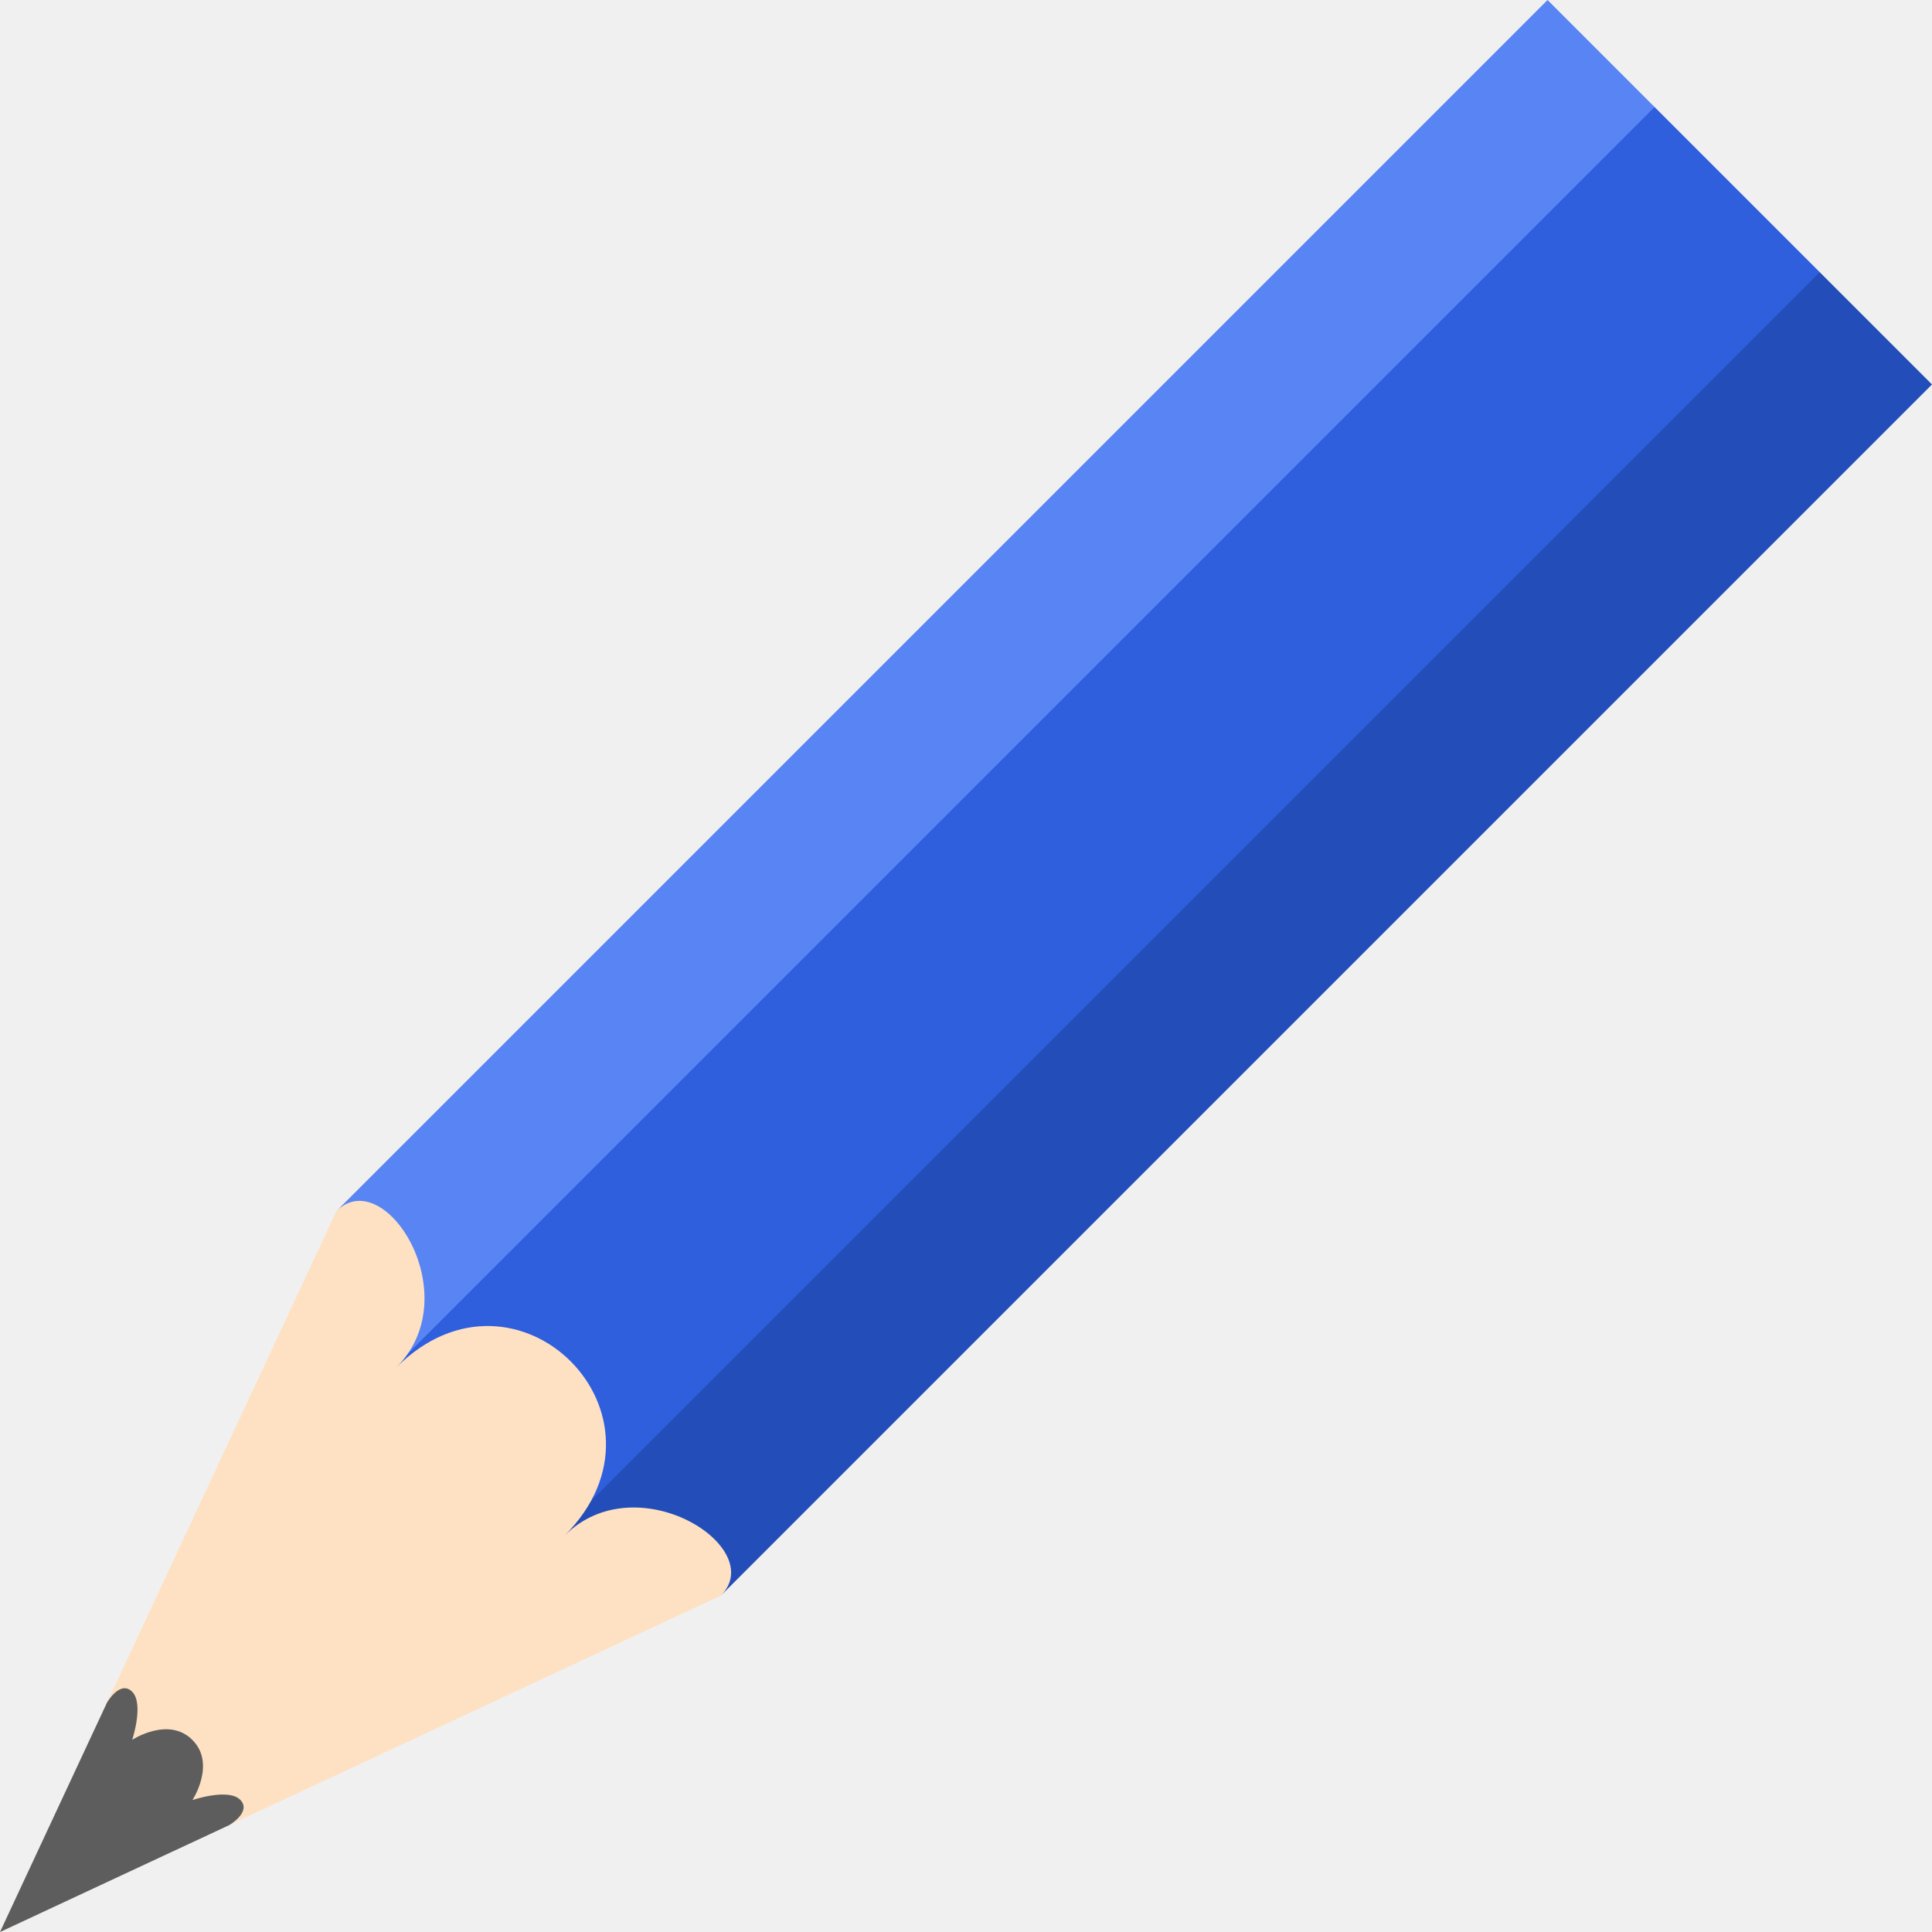
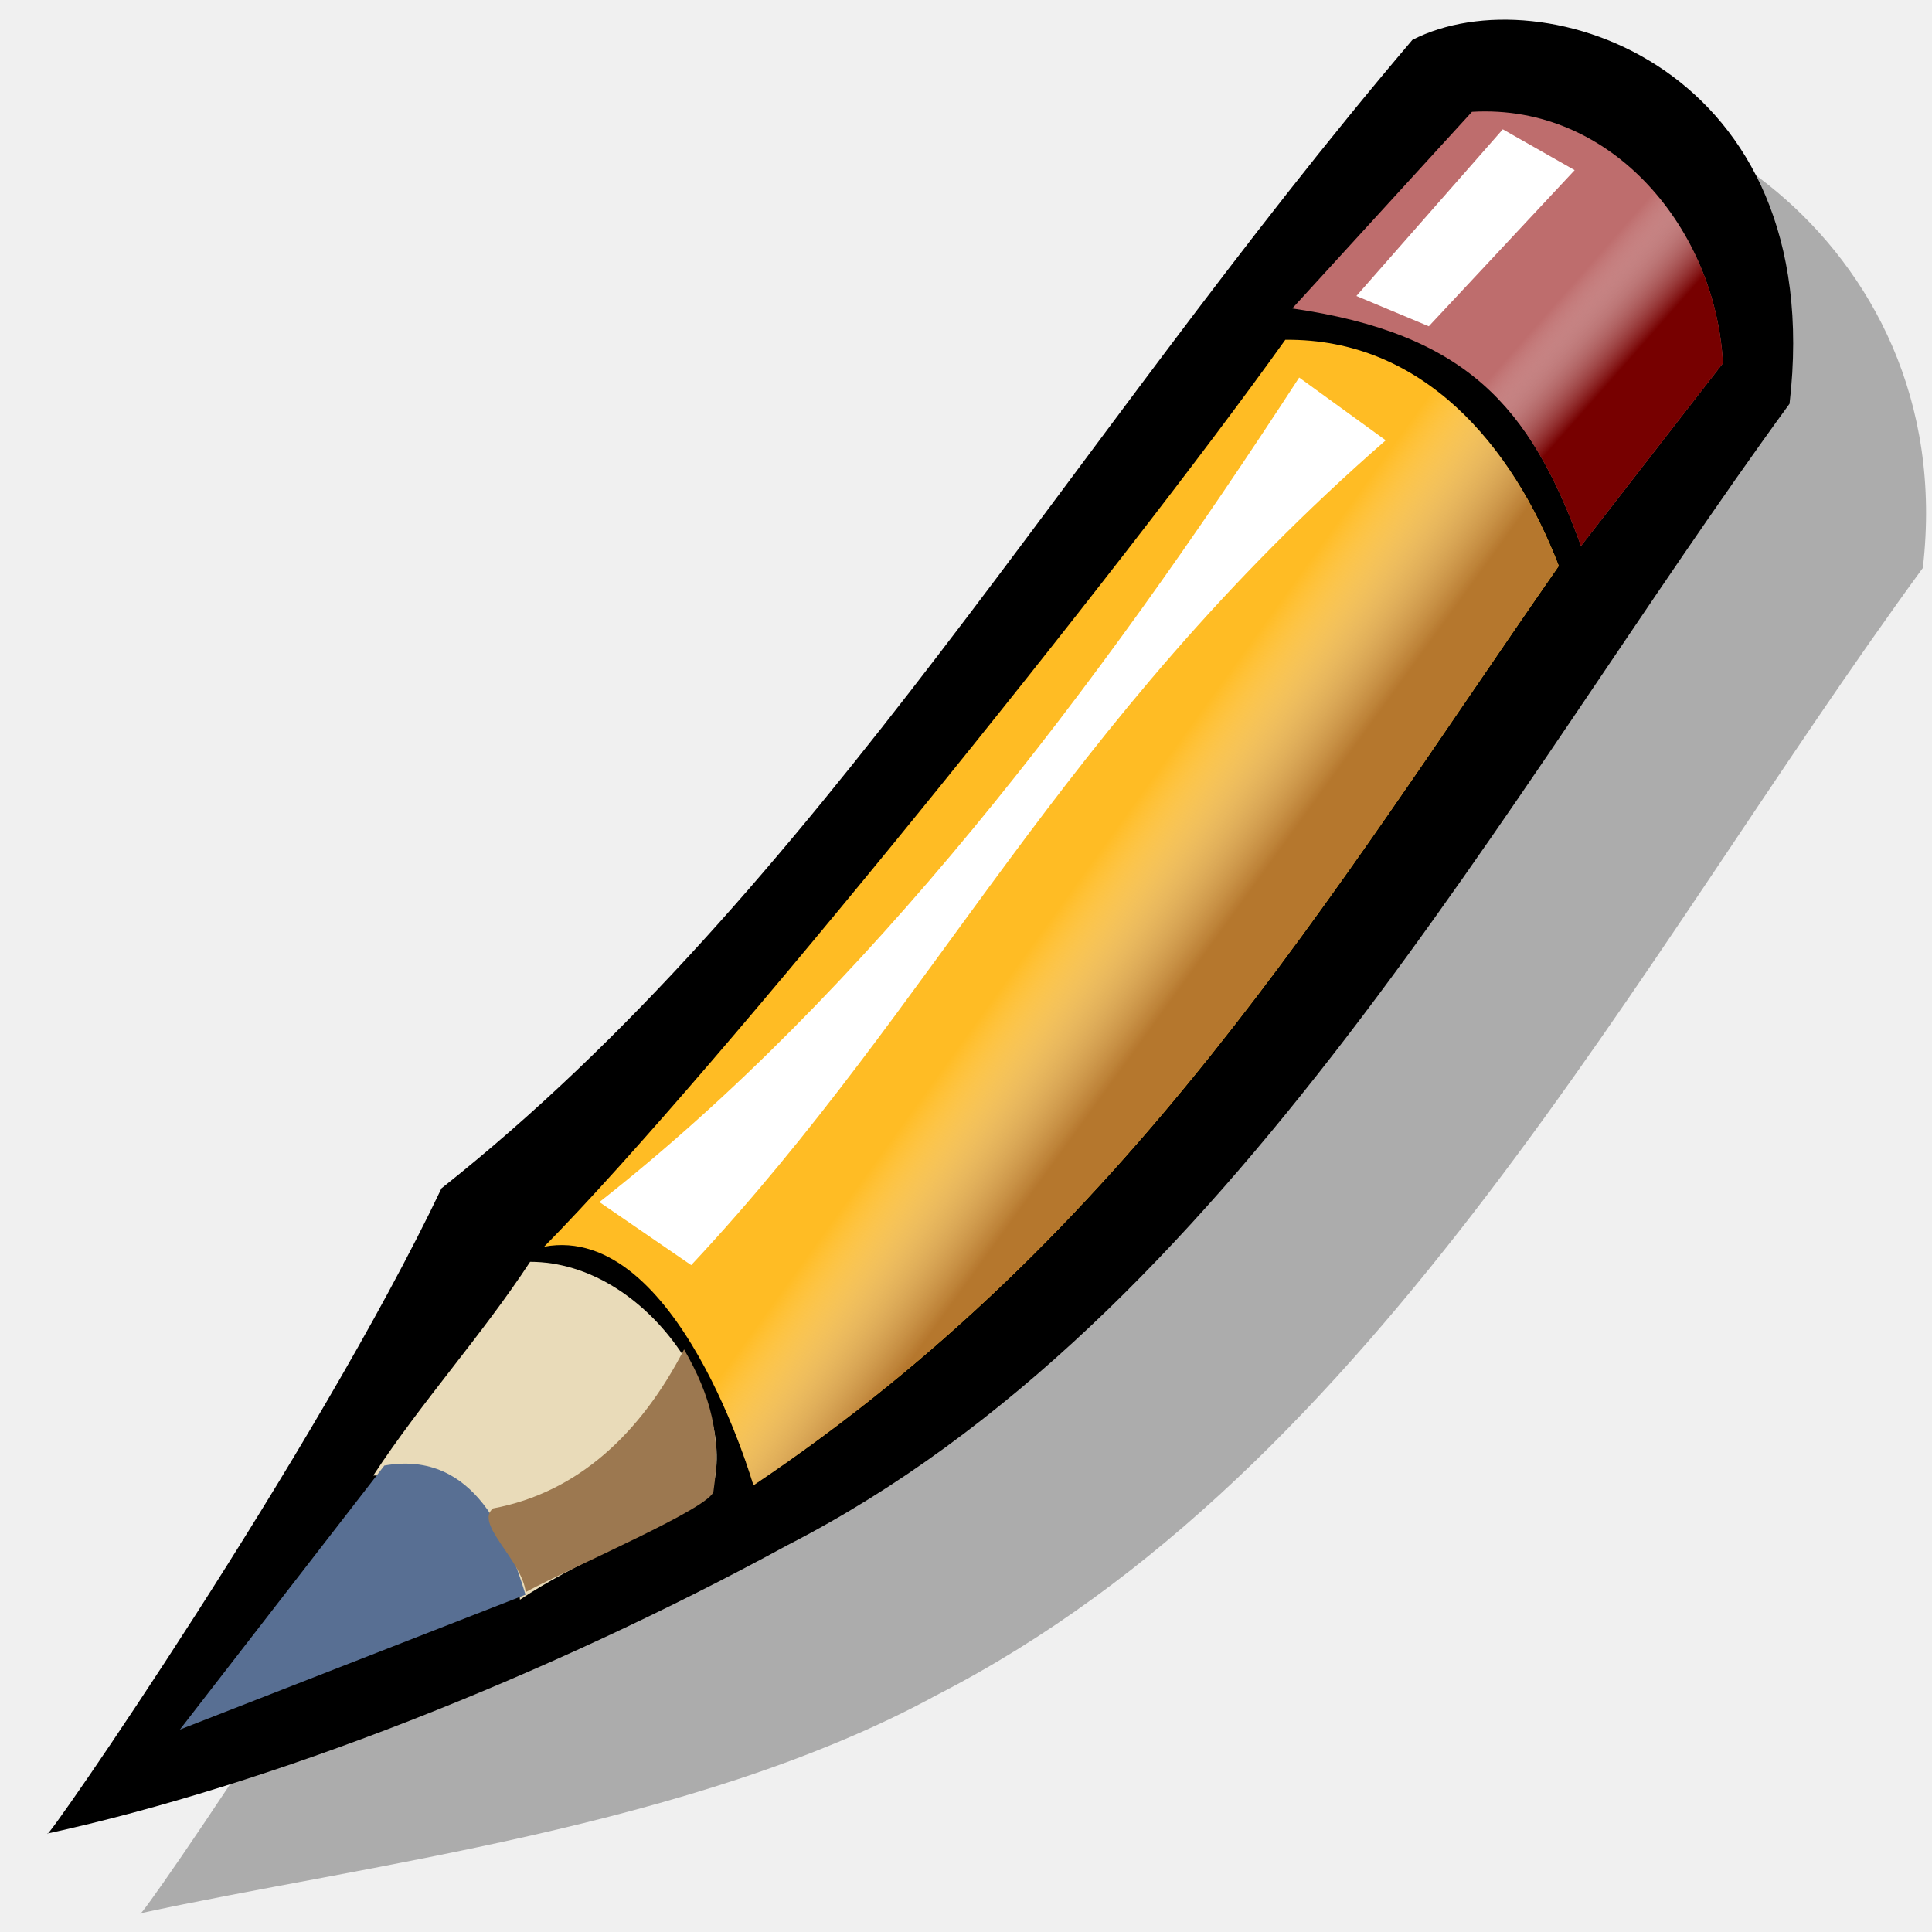
- <svg xmlns="http://www.w3.org/2000/svg" xmlns:xlink="http://www.w3.org/1999/xlink" height="16" width="16" version="1.1" id="svg4">
-   <defs id="defs8">
-     <linearGradient y2="369.239" x2="688" y1="369.239" x1="624" gradientUnits="userSpaceOnUse" id="linearGradient4400" xlink:href="#linearGradient4336-3" />
-     <linearGradient id="linearGradient4336-3">
-       <stop id="stop4338-8" offset="0" style="stop-color:#5884f4;stop-opacity:1" />
-       <stop style="stop-color:#5884f4;stop-opacity:1" offset="0.278" id="stop4344-3" />
-       <stop id="stop4346-3" offset="0.278" style="stop-color:#2f5fdd;stop-opacity:1" />
-       <stop style="stop-color:#2f5fdd;stop-opacity:1" offset="0.707" id="stop4350-1" />
-       <stop style="stop-color:#234db8;stop-opacity:1" offset="0.709" id="stop4348-6" />
-       <stop id="stop4340-0" offset="1" style="stop-color:#234db8;stop-opacity:1" />
+ <svg xmlns="http://www.w3.org/2000/svg" xmlns:xlink="http://www.w3.org/1999/xlink" version="1.0" x="0" y="0" width="90" height="90" id="svg548">
+   <defs id="defs550">
+     <linearGradient id="linearGradient626">
+       <stop style="stop-color:#b5772d;stop-opacity:1;" offset="0" id="stop627" />
+       <stop style="stop-color:#ffffff;stop-opacity:0;" offset="1" id="stop628" />
    </linearGradient>
+     <linearGradient xlink:href="#linearGradient626" id="linearGradient625" x1="56.328" y1="43.377" x2="51.655" y2="39.763" gradientUnits="userSpaceOnUse" spreadMethod="pad" gradientTransform="scale(0.912664,1.095694)" />
+     <linearGradient id="linearGradient619">
+       <stop style="stop-color:#770000;stop-opacity:1;" offset="0" id="stop620" />
+       <stop style="stop-color:#ffffff;stop-opacity:0;" offset="1" id="stop621" />
+     </linearGradient>
+     <linearGradient xlink:href="#linearGradient619" id="linearGradient622" x1="66.332" y1="23.212" x2="63.465" y2="20.963" gradientUnits="userSpaceOnUse" spreadMethod="pad" gradientTransform="scale(1.004516,0.995504)" />
  </defs>
-   <g style="display:inline;stroke-width:9.714;enable-background:new" transform="matrix(0.04974776,0.04974776,-0.05395526,0.05395526,-11.0258,-38.24326)" id="g1135">
-     <path style="fill:#fee1c2;fill-opacity:1;stroke:none;stroke-width:9.714" d="m 688,319.356 -32,81.138 -32,-81.138 v -11.064 h 64 z" id="path1129" />
-     <path style="color:#000000;display:inline;overflow:visible;visibility:visible;fill:#5d5d5d;fill-opacity:1;fill-rule:nonzero;stroke:none;stroke-width:9.714;marker:none;enable-background:accumulate" d="m 645.813,374.677 10.188,25.817 10.188,-25.817 c 0,0 0.776,-2.766 -1.206,-2.766 -1.982,0 -3.947,3.688 -3.947,3.688 0,0 -1.035,-4.61 -5.014,-4.61 -3.978,0 -5.014,4.61 -5.014,4.61 0,0 -2.008,-3.688 -4.008,-3.688 -2,0 -1.188,2.766 -1.188,2.766 z" id="path1131" />
-     <path style="fill:url(#linearGradient4400);fill-opacity:1;stroke:none;stroke-width:9.714" d="m 624,319.356 c 0,-7.376 18,-3.688 18,7.376 0,-18.44 28,-18.44 28,0 0,-11.064 18,-14.752 18,-7.376 V 133.456 h -64 z" id="path1133" />
+   <g id="g677" transform="matrix(1.18384,6.3285325e-2,-6.3285325e-2,1.18384,-3.647868,-12.38937)">
+     <defs id="defs611" />
+     <path style="fill:#000000;fill-opacity:0.283;fill-rule:evenodd;stroke:none" d="M 9.337,82.116 C 17.913,79.764 30.911,77.564 40.11,71.892 56.985,62.071 66.012,41.633 76.455,25.588 77.285,12.309 64.113,5.969 59.133,8.873 46.477,25.472 37.555,43.523 23.446,55.972 19.089,66.554 9.129,82.738 9.337,82.116 z" id="path632" transform="translate(3.814559,2.934275)" />
+     <path style="fill:#000000;fill-opacity:1;fill-rule:evenodd;stroke:none" d="M 9.337,82.116 C 17.913,79.764 28.564,74.923 37.762,69.252 54.638,59.431 64.251,38.406 74.695,22.36 75.524,9.081 64.113,5.969 59.133,8.873 46.477,25.472 37.555,43.523 23.446,55.972 19.089,66.554 9.129,82.738 9.337,82.116 z" id="path617" />
+     <path style="fill:#be6d6d;fill-opacity:1;fill-rule:evenodd;stroke:none" d="m 71.997,20.908 c -1.729,2.49 -3.458,4.98 -5.187,7.469 -2.282,-5.395 -4.98,-8.092 -11.827,-8.714 2.213,-2.697 4.426,-5.395 6.639,-8.092 5.533,-0.623 9.821,4.15 10.374,9.337 z" id="path613" />
+     <path style="fill:#ffbc24;fill-opacity:1;fill-rule:evenodd;stroke:none" d="m 54.776,20.908 c 5.395,-0.346 9.129,3.666 11.204,8.299 -8.438,13.625 -15.423,27.042 -29.67,37.762 0,0 -3.527,-10.167 -8.714,-8.922 6.432,-7.262 21.371,-28.01 27.18,-37.14 z" id="path614" />
+     <path style="fill:#e9dbb9;fill-opacity:1;fill-rule:evenodd;stroke:none" d="m 27.077,58.67 c 4.668,-0.242 8.611,5.325 7.573,8.714 -2.006,1.522 -5.256,3.043 -7.262,4.565 -0.346,-2.766 -2.144,-4.91 -6.017,-4.565 1.729,-2.974 3.977,-5.74 5.706,-8.714 z" id="path615" />
+     <path style="fill:#586f93;fill-opacity:1;fill-rule:evenodd;stroke:none" d="m 21.786,66.969 c 3.562,-0.83 5.049,2.697 5.81,4.772 l -13.279,6.017 z" id="path616" />
+     <path style="fill:url(#linearGradient622);fill-opacity:1;fill-rule:evenodd;stroke:none" d="m 71.997,20.908 c -1.729,2.49 -3.458,4.98 -5.187,7.469 -2.282,-5.395 -4.98,-8.092 -11.827,-8.714 2.213,-2.697 4.426,-5.395 6.639,-8.092 5.533,-0.623 9.821,4.15 10.374,9.337 z" id="path618" />
+     <path style="fill:#ffffff;fill-opacity:1;fill-rule:evenodd;stroke:none" d="m 62.868,12.193 -5.395,6.847 2.905,1.037 5.395,-6.432 z" id="path623" />
+     <path style="fill:url(#linearGradient625);fill-opacity:1;fill-rule:evenodd;stroke:none" d="m 54.776,20.908 c 5.395,-0.346 9.129,3.666 11.204,8.299 -8.438,13.625 -15.423,27.042 -29.67,37.762 0,0 -3.527,-10.167 -8.714,-8.922 6.432,-7.262 21.371,-28.01 27.18,-37.14 z" id="path624" />
+     <path style="fill:#ffffff;fill-opacity:1;fill-rule:evenodd;stroke:none" d="m 29.67,56.18 c 1.245,0.761 2.49,1.522 3.735,2.282 9.129,-10.858 13.279,-21.924 25.521,-33.82 -1.176,-0.761 -2.352,-1.522 -3.527,-2.282 -7.331,12.726 -15.7,25.037 -25.728,33.82 z" id="path630" />
+     <path style="fill:#9c7850;fill-opacity:1;fill-rule:evenodd;stroke:none" d="m 34.754,67.281 c 0.207,-2.179 -0.311,-3.735 -1.452,-5.498 -1.522,3.389 -3.873,5.844 -7.158,6.639 -0.726,0.622 1.245,1.971 1.452,3.216 1.867,-1.141 7.158,-3.735 7.158,-4.357 z" id="path631" />
  </g>
</svg>
